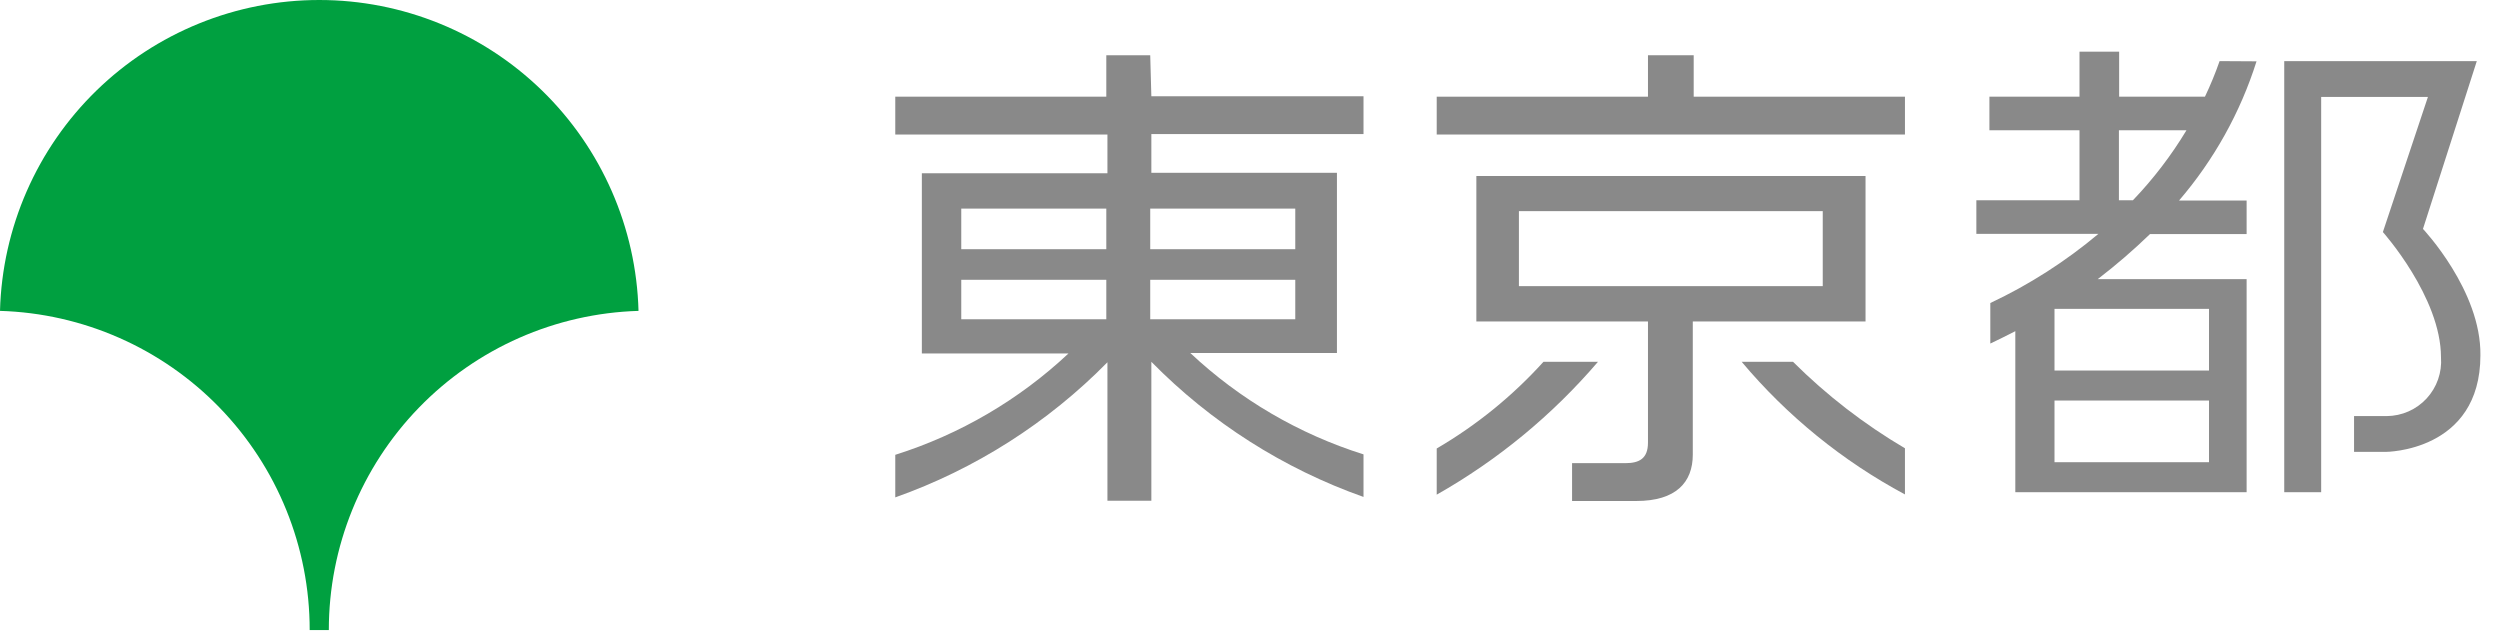
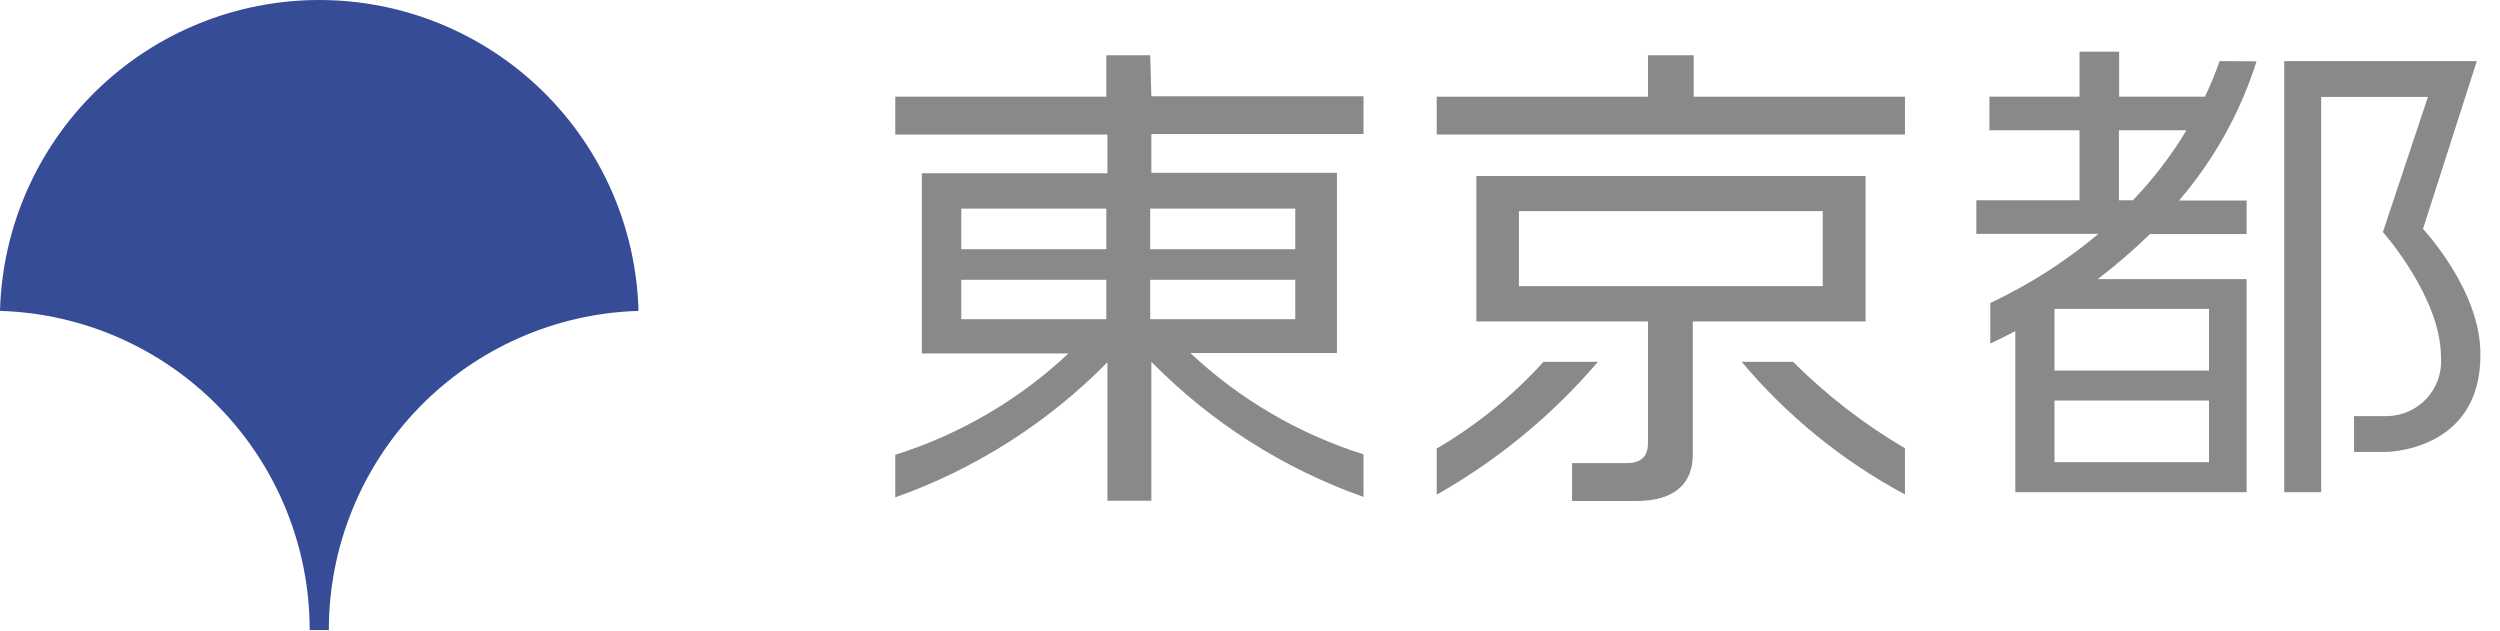
- <svg xmlns="http://www.w3.org/2000/svg" width="111" height="28" viewBox="0 0 111 28" fill="none">
-   <path d="M13.75 27.974H14.6C14.598 24.287 16.034 20.745 18.601 18.099C21.168 15.454 24.665 13.913 28.35 13.803C28.252 10.109 26.715 6.599 24.068 4.021C21.42 1.443 17.871 0 14.175 0C10.479 0 6.93 1.443 4.282 4.021C1.635 6.599 0.098 10.109 0 13.803V13.803C3.685 13.913 7.182 15.454 9.749 18.099C12.316 20.745 13.752 24.287 13.75 27.974V27.974Z" fill="#00A040" />
-   <path d="M51.07 2.453H49.12V4.293H39.75V5.973H49.17V7.694H40.93V15.694H47.44C45.247 17.751 42.618 19.289 39.75 20.194V22.084C43.304 20.824 46.526 18.772 49.17 16.084V22.233H51.12V16.064C53.763 18.754 56.984 20.806 60.54 22.064V20.174C57.671 19.271 55.042 17.733 52.85 15.674H59.36V7.673H51.12V5.953H60.54V4.274H51.12L51.07 2.453ZM42.68 9.263H49.12V11.063H42.68V9.263ZM42.68 12.424H49.12V14.174H42.68V12.424ZM57.51 14.174H51.07V12.424H57.51V14.174ZM57.51 9.263V11.063H51.07V9.263H57.51Z" fill="#898989" />
-   <path d="M68.53 16.064C67.156 17.582 65.558 18.88 63.79 19.913V21.963C66.501 20.427 68.924 18.431 70.95 16.064H68.53Z" fill="#898989" />
-   <path d="M79.61 16.064H77.33C79.35 18.47 81.811 20.469 84.58 21.953V19.904C82.769 18.837 81.099 17.547 79.61 16.064Z" fill="#898989" />
-   <path d="M80.93 14.274H82.83V7.813H65.55V14.274H73.17V19.654C73.17 20.363 72.78 20.564 72.17 20.564H69.8V22.244H72.65C74.42 22.244 75.16 21.413 75.16 20.183V14.274H80.93ZM67.44 9.373H80.93V12.704H67.44V9.373Z" fill="#898989" />
-   <path d="M75.2 2.453H73.17V4.293H63.79V5.973H84.58V4.293H75.2V2.453Z" fill="#898989" />
-   <path d="M107.58 10.164L109.97 2.713H101.42V21.854H103.06V4.304H107.8L105.8 10.303C105.8 10.303 108.38 13.194 108.38 15.864C108.405 16.196 108.361 16.529 108.251 16.844C108.141 17.159 107.968 17.447 107.742 17.692C107.516 17.937 107.242 18.133 106.937 18.267C106.632 18.401 106.303 18.472 105.97 18.474H104.52V20.064H105.92C105.92 20.064 110.13 20.064 110.13 15.774C110.17 12.903 107.58 10.164 107.58 10.164Z" fill="#898989" />
-   <path d="M98.55 2.713C98.362 3.251 98.145 3.779 97.9 4.293H94.09V2.293H92.33V4.293H88.33V5.783H92.33V8.893H87.75V10.383H93.17C91.709 11.609 90.096 12.641 88.37 13.454V15.254C88.72 15.084 89.1 14.903 89.48 14.704V21.854H99.75V12.393H93.14C93.951 11.771 94.725 11.104 95.46 10.393H99.75V8.903H96.75C98.301 7.096 99.472 4.994 100.19 2.723L98.55 2.713ZM98.08 20.523H91.22V17.784H98.08V20.523ZM98.08 16.453H91.22V13.713H98.08V16.453ZM94.08 8.893V5.783H97.08C96.404 6.905 95.606 7.948 94.7 8.893H94.08Z" fill="#898989" />
+ <svg xmlns="http://www.w3.org/2000/svg" fill="none" height="28" viewBox="0 0 111 28" width="111">
+   <path d="m13.75 27.974h.85c-.002-3.687 1.433-7.229 4.001-9.874s6.064-4.187 9.749-4.296c-.098-3.694-1.635-7.204-4.282-9.783-2.648-2.578-6.197-4.021-9.893-4.021s-7.245 1.443-9.893 4.021c-2.648 2.578-4.184 6.088-4.282 9.783 3.685.109 7.182 1.65 9.749 4.296s4.002 6.188 4.001 9.874z" fill="#364c97" />
+   <g fill="#898989">
+     <path d="m51.07 2.453h-1.95v1.84h-9.37v1.68h9.42v1.72h-8.24v8h6.51c-2.193 2.058-4.822 3.596-7.69 4.5v1.89c3.554-1.26 6.776-3.311 9.42-6v6.15h1.95v-6.17c2.643 2.691 5.864 4.743 9.42 6v-1.89c-2.869-.903-5.498-2.441-7.69-4.5h6.51v-8h-8.24v-1.72h9.42v-1.68h-9.42zm-8.39 6.81h6.44v1.8h-6.44zm0 3.16h6.44v1.75h-6.44zm14.83 1.75h-6.44v-1.75h6.44zm0-4.91v1.8h-6.44v-1.8z" />
+     <path d="m68.53 16.064c-1.374 1.518-2.972 2.817-4.74 3.85v2.05c2.711-1.536 5.134-3.533 7.16-5.9z" />
+     <path d="m79.61 16.064h-2.28c2.02 2.407 4.481 4.406 7.25 5.89v-2.05c-1.812-1.066-3.481-2.356-4.97-3.84z" />
+     <path d="m80.93 14.274h1.9v-6.46h-17.28v6.46h7.62v5.38c0 .71-.39.91-1 .91h-2.37v1.68h2.85c1.77 0 2.51-.83 2.51-2.06v-5.91zm-13.49-4.9h13.49v3.33h-13.49z" />
+     <path d="m75.2 2.453h-2.03v1.84h-9.38v1.68h20.79v-1.68h-9.38z" />
+     <path d="m107.58 10.164 2.39-7.45h-8.55v19.14h1.64v-17.55h4.74l-2 6s2.58 2.89 2.58 5.56c.025.332-.019.666-.129.981-.11.315-.283.603-.509.848-.226.245-.5.441-.805.575-.305.135-.634.205-.967.207h-1.45v1.59h1.4s4.21 0 4.21-4.29c.04-2.87-2.55-5.61-2.55-5.61z" />
+     <path d="m98.55 2.713c-.188.538-.405 1.065-.65 1.58h-3.81v-2h-1.76v2h-4v1.49h4v3.11h-4.58v1.49h5.42c-1.461 1.226-3.075 2.258-4.8 3.07v1.8c.35-.17.73-.35 1.11-.55v7.15h10.27v-9.46h-6.61c.811-.622 1.585-1.29 2.32-2h4.29v-1.49h-3c1.551-1.807 2.722-3.909 3.44-6.18zm-.47 17.81h-6.86v-2.74h6.86zm0-4.07h-6.86v-2.74h6.86zm-4-7.56v-3.11h3c-.675 1.122-1.474 2.165-2.38 3.11z" />
+   </g>
</svg>
